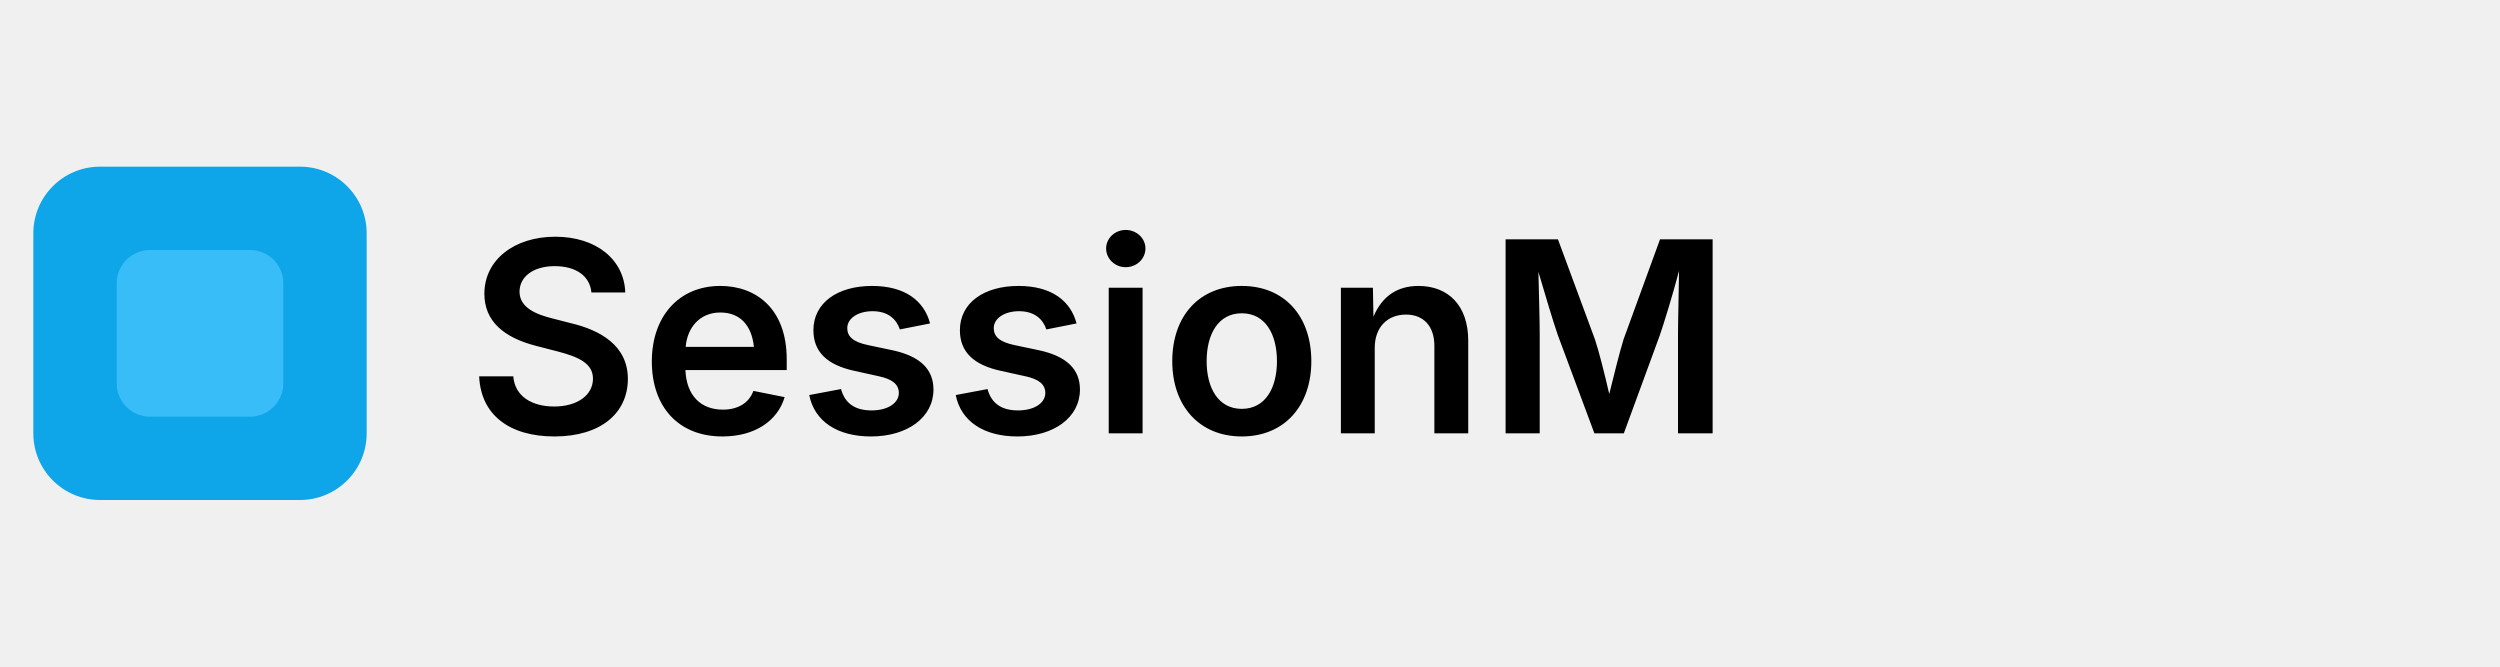
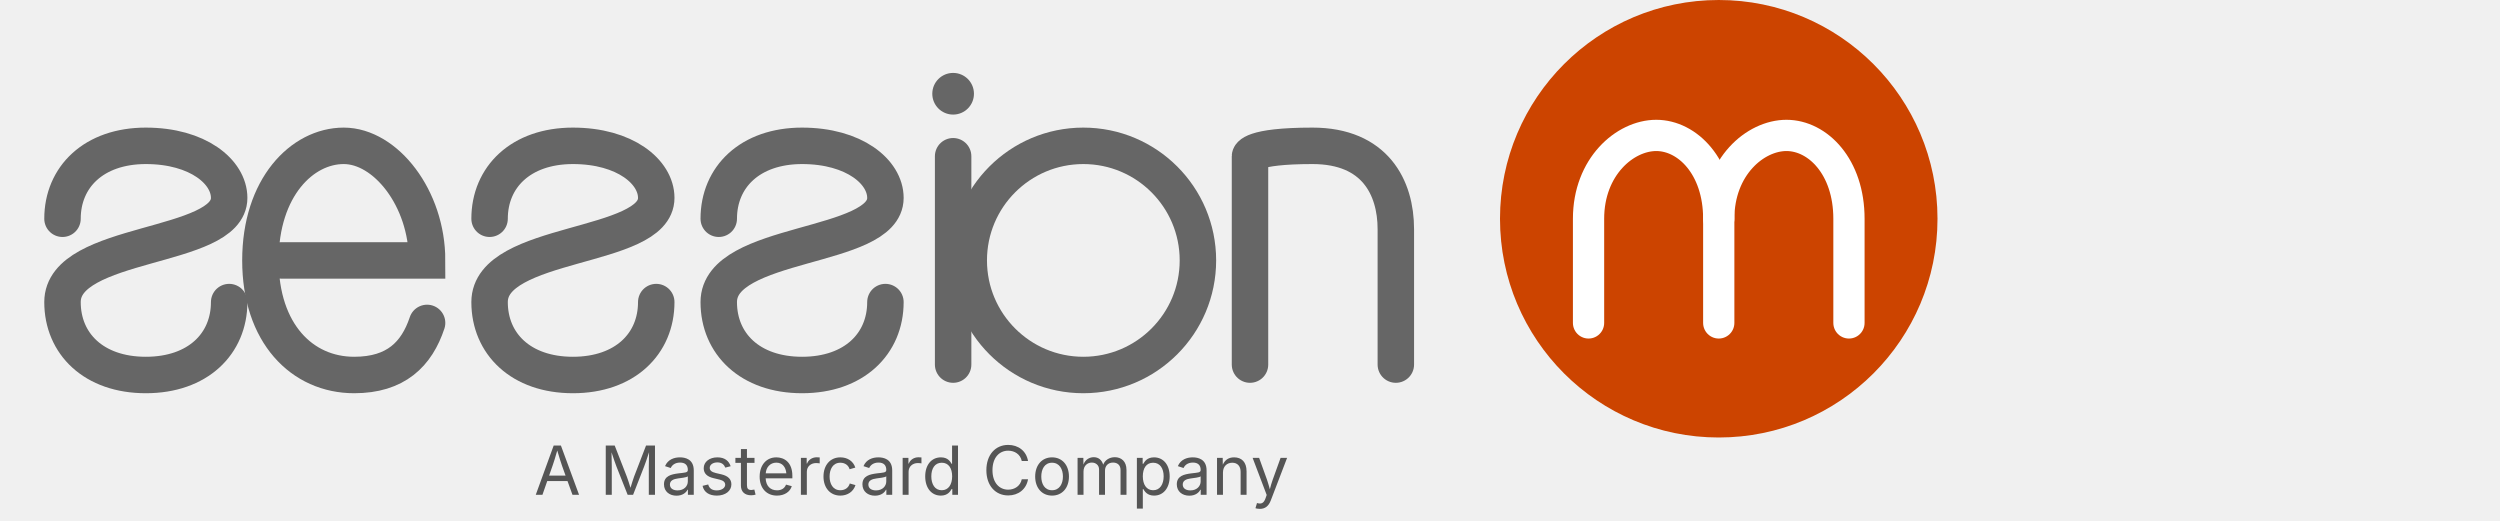
- <svg xmlns="http://www.w3.org/2000/svg" viewBox="0 0 150 40" fill="none">
-   <rect x="2" y="10" width="20" height="20" rx="4" fill="#0EA5E9" />
-   <rect x="7" y="15" width="10" height="10" rx="2" fill="#38BDF8" />
-   <text x="28" y="26" font-family="system-ui, -apple-system, sans-serif" font-size="16" font-weight="600" fill="currentColor">SessionM</text>
+ <svg xmlns="http://www.w3.org/2000/svg" viewBox="0 0 480 100" fill="none">
+   <path d="M12 42 C12 34, 18 28, 28 28 C38 28, 44 33, 44 38 C44 48, 12 46, 12 58 C12 66, 18 72, 28 72 C38 72, 44 66, 44 58" stroke="#666" stroke-width="7" fill="none" stroke-linecap="round" />
+   <path d="M54 50 L82 50 C82 38, 74 28, 66 28 C58 28, 50 36, 50 50 C50 64, 58 72, 68 72 C76 72, 80 68, 82 62" stroke="#666" stroke-width="7" fill="none" stroke-linecap="round" />
+   <path d="M94 42 C94 34, 100 28, 110 28 C120 28, 126 33, 126 38 C126 48, 94 46, 94 58 C94 66, 100 72, 110 72 C120 72, 126 66, 126 58" stroke="#666" stroke-width="7" fill="none" stroke-linecap="round" />
+   <path d="M138 42 C138 34, 144 28, 154 28 C164 28, 170 33, 170 38 C170 48, 138 46, 138 58 C138 66, 144 72, 154 72 C164 72, 170 66, 170 58" stroke="#666" stroke-width="7" fill="none" stroke-linecap="round" />
+   <line x1="183" y1="30" x2="183" y2="70" stroke="#666" stroke-width="7" stroke-linecap="round" />
+   <circle cx="183" cy="18" r="4" fill="#666" />
+   <circle cx="208" cy="50" r="22" stroke="#666" stroke-width="7" fill="none" />
+   <path d="M240 70 L240 30 C240 30, 240 28, 252 28 C264 28, 268 36, 268 44 L268 70" stroke="#666" stroke-width="7" fill="none" stroke-linecap="round" />
+   <circle cx="330" cy="42" r="42" fill="#CC4400" />
+   <path d="M305 62 L305 42 C305 32, 312 26, 318 26 C324 26, 330 32, 330 42 L330 62" stroke="white" stroke-width="6" fill="none" stroke-linecap="round" stroke-linejoin="round" />
+   <path d="M330 42 C330 32, 337 26, 343 26 C349 26, 355 32, 355 42 L355 62" stroke="white" stroke-width="6" fill="none" stroke-linecap="round" stroke-linejoin="round" />
+   <text x="175" y="95" font-family="system-ui, -apple-system, 'Helvetica Neue', sans-serif" font-size="13" font-weight="400" fill="#555" text-anchor="middle">A Mastercard Company</text>
</svg>
